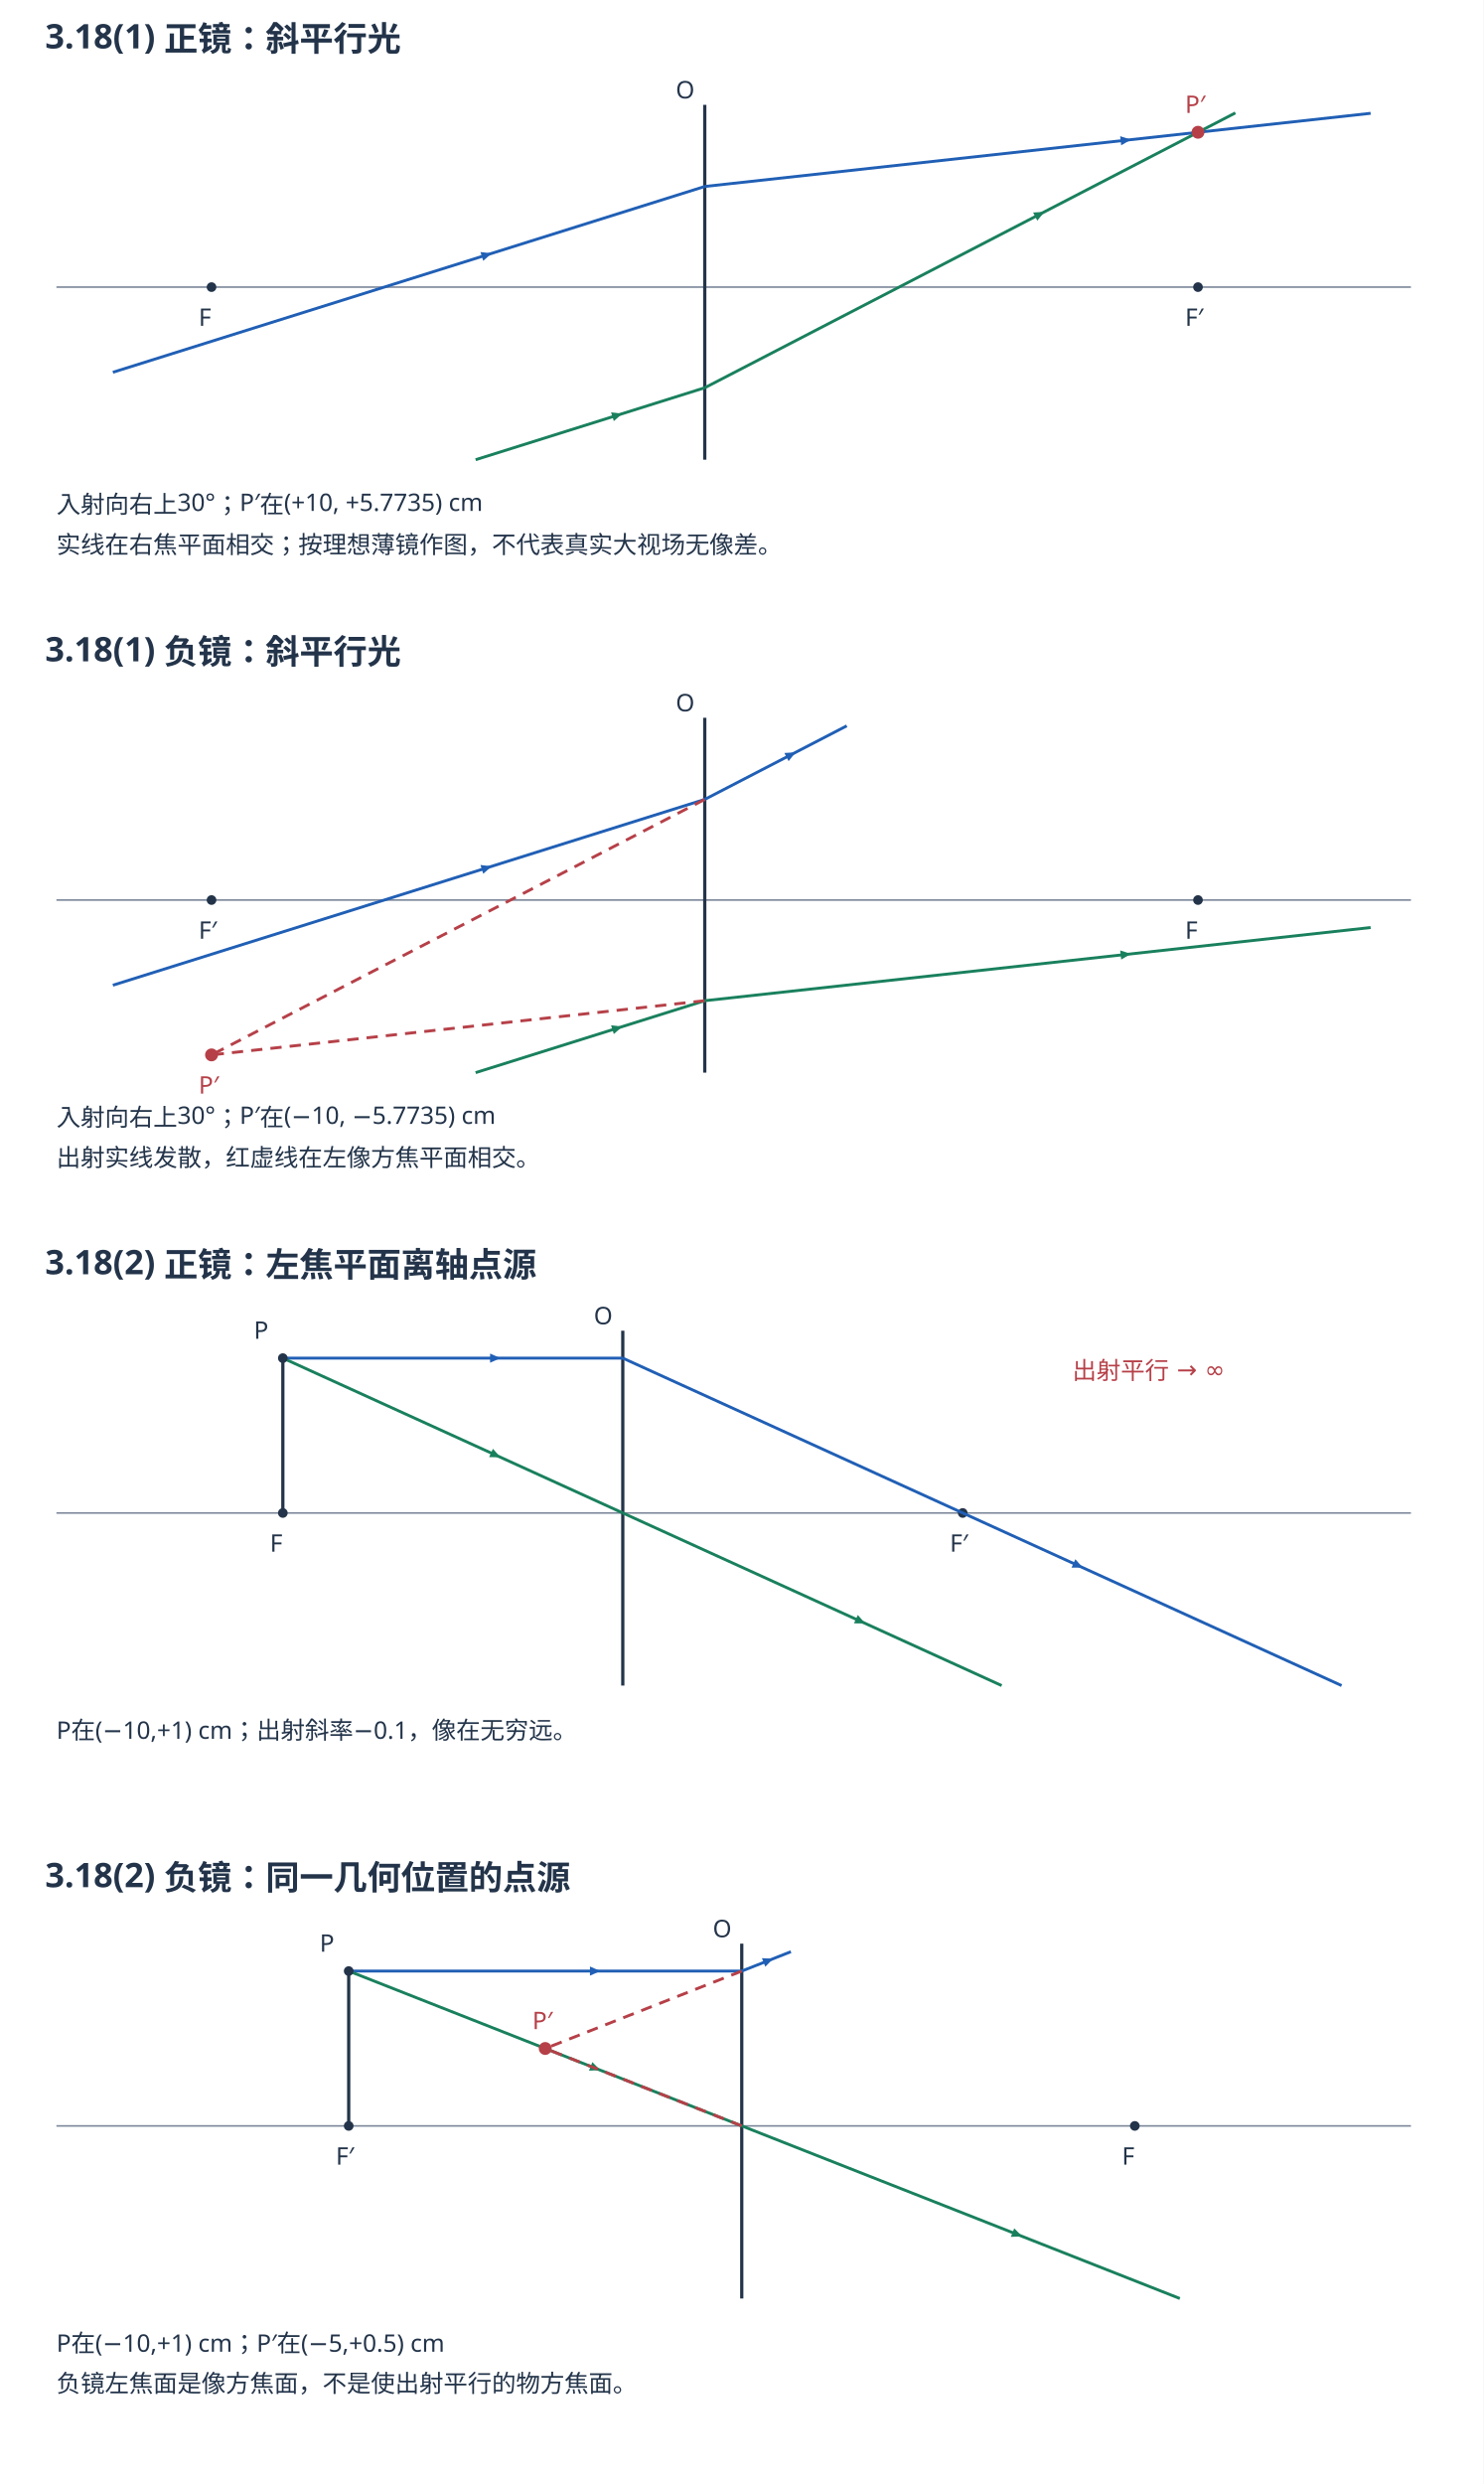
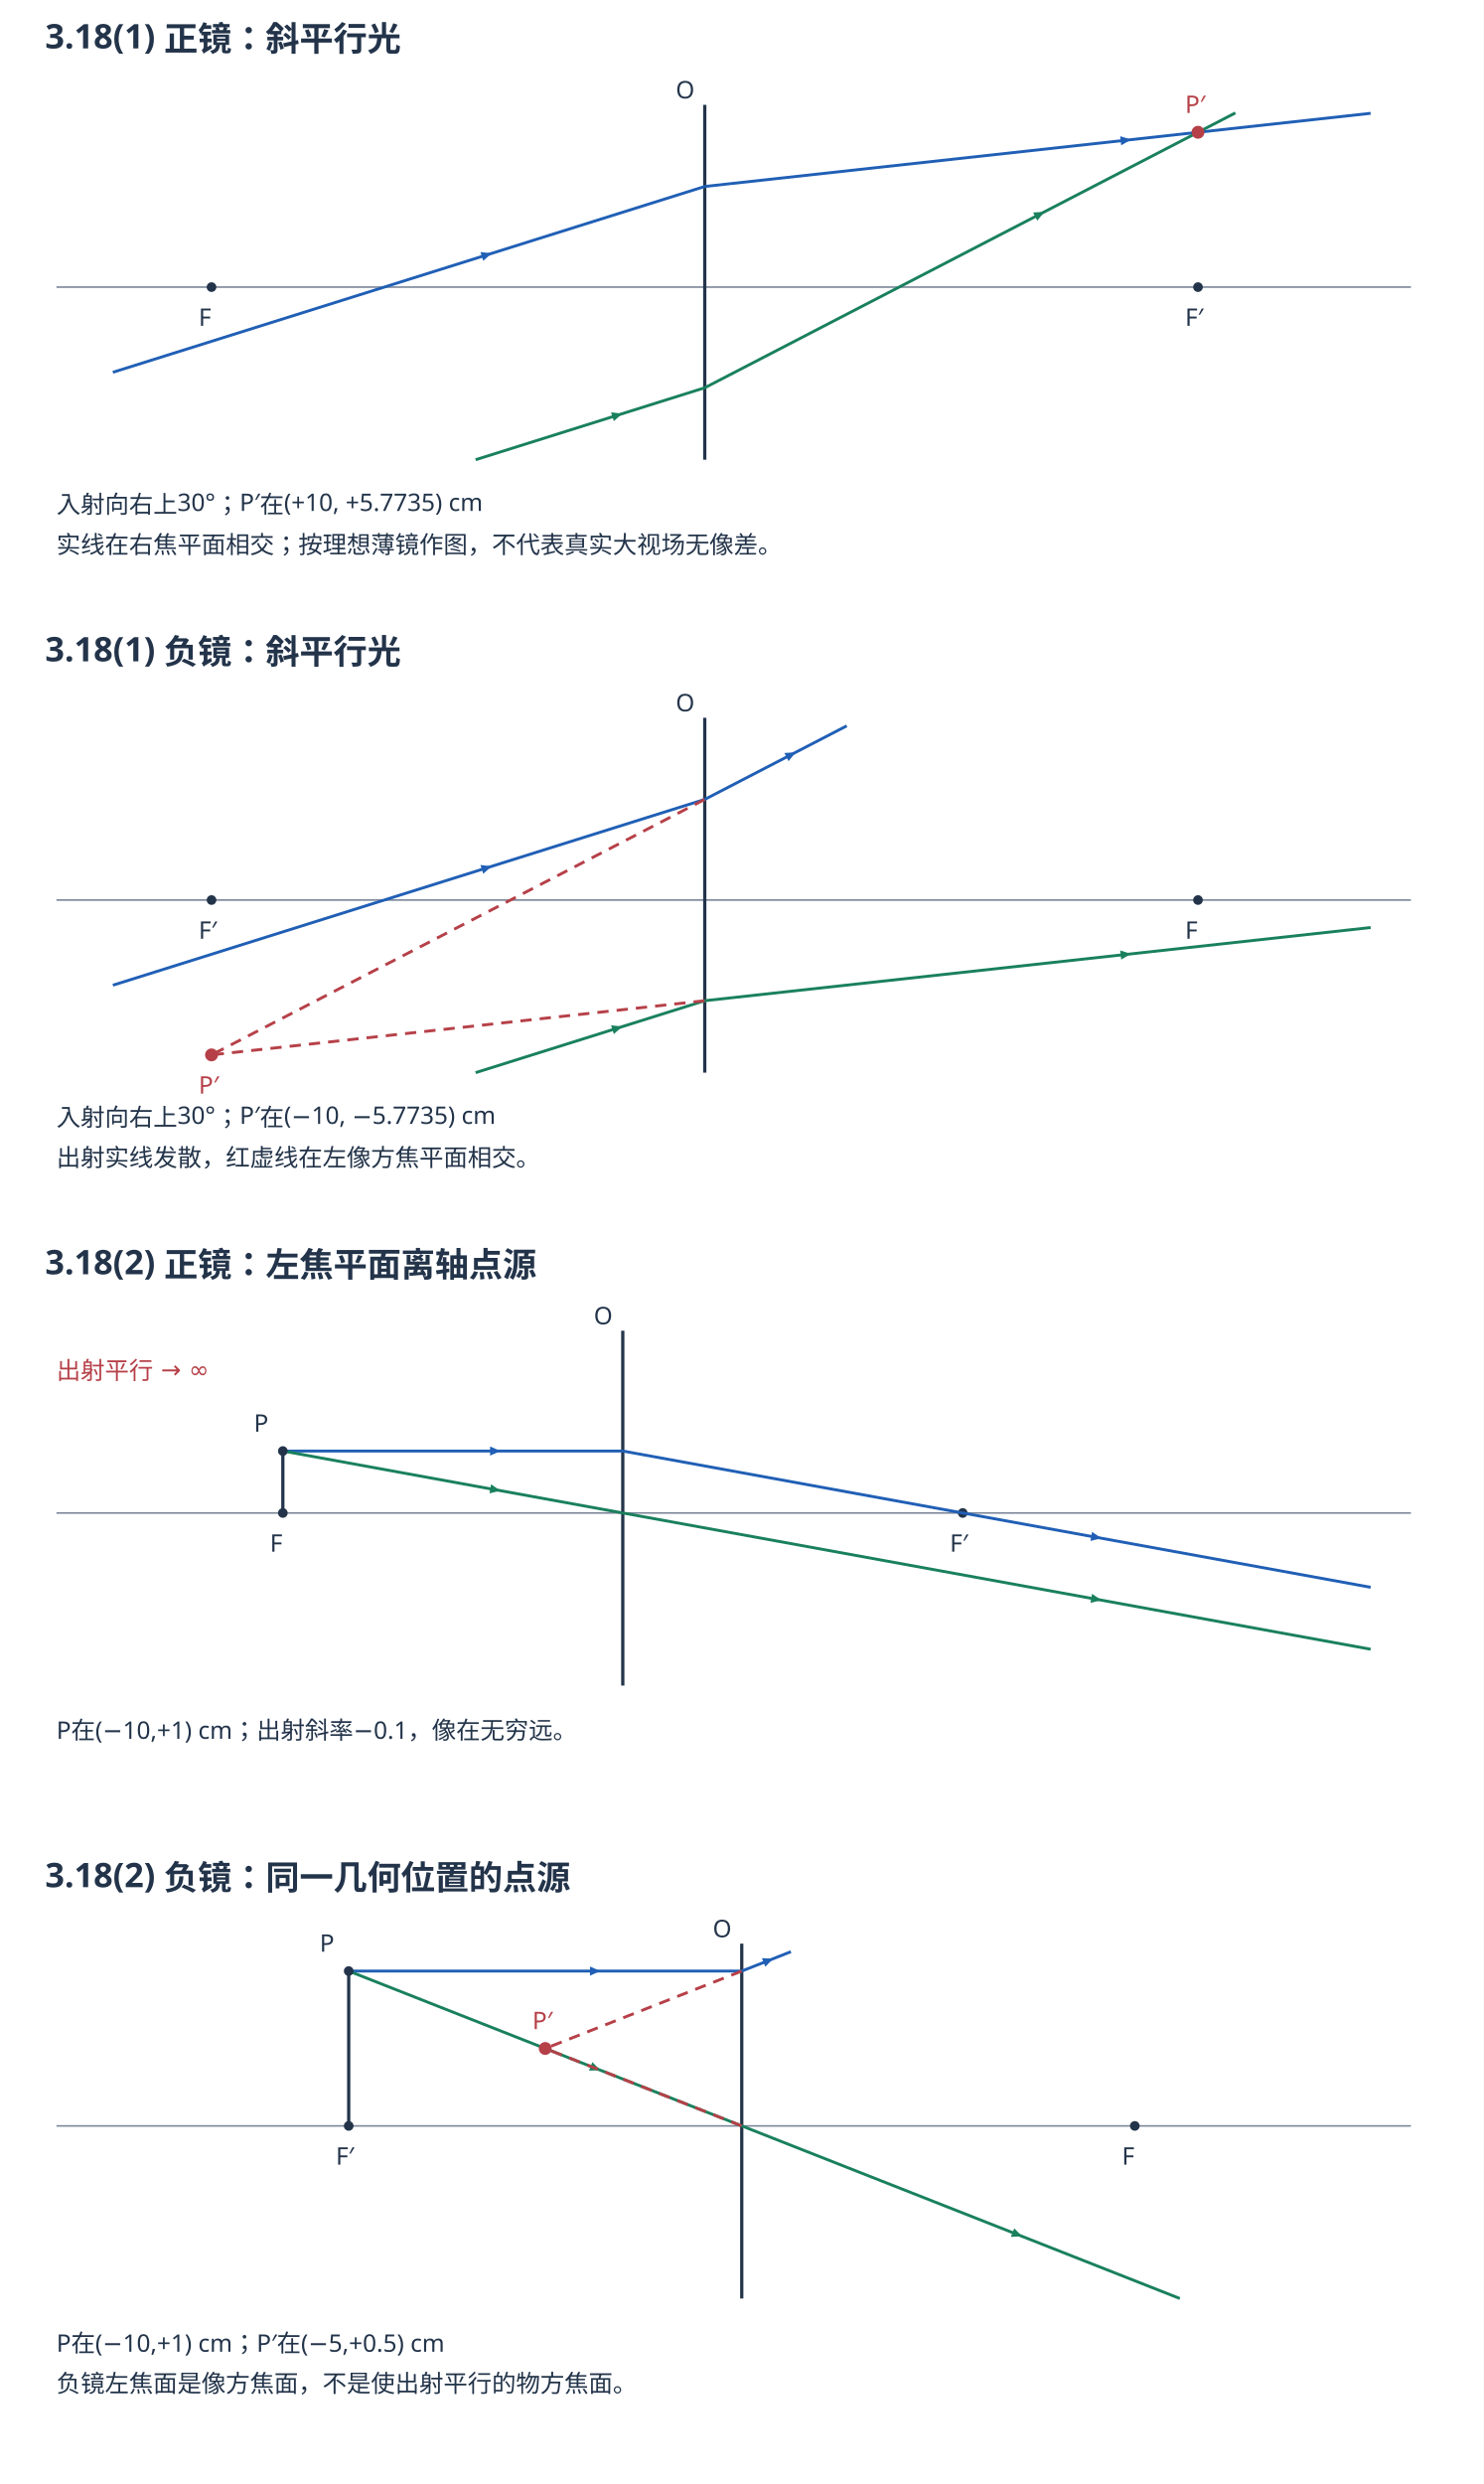
<svg xmlns="http://www.w3.org/2000/svg" width="920" height="1540" viewBox="0 0 920 1540">
  <rect width="920" height="1540" fill="white" />
  <style>text{font:18px "Microsoft YaHei",sans-serif;fill:#23344a}.small{font-size:15px}.title{font-weight:700;font-size:21px}</style>
  <text x="28.00" y="30.00" class="title">3.18(1) 正镜：斜平行光</text>
  <path d="M35.00,178.00L875.00,178.00" fill="none" stroke="#7b8799" stroke-width="1" />
  <path d="M437.06,65.00L437.06,285.00" fill="none" stroke="#23344a" stroke-width="2" />
  <text x="419.06" y="61.00" class="small">O</text>
  <circle cx="131.176" cy="178" r="3" fill="#23344a" />
  <text x="123.18" y="202.00" class="small">F</text>
  <circle cx="742.941" cy="178" r="3" fill="#23344a" />
  <text x="734.94" y="202.00" class="small">F′</text>
  <path d="M70.00,230.80L437.06,115.60" fill="none" stroke="#205fb5" stroke-width="1.8" />
  <polygon points="304.92,157.07 299.67,161.71 297.96,156.26" fill="#205fb5" />
  <path d="M437.06,115.60L850.00,70.24" fill="none" stroke="#205fb5" stroke-width="1.8" />
  <polygon points="701.34,86.57 695.30,90.10 694.68,84.43" fill="#205fb5" />
  <path d="M294.95,285.00L437.06,240.40" fill="none" stroke="#19805d" stroke-width="1.8" />
  <polygon points="385.90,256.46 380.66,261.09 378.95,255.65" fill="#19805d" />
  <path d="M437.06,240.40L766.11,70.00" fill="none" stroke="#19805d" stroke-width="1.8" />
  <polygon points="647.65,131.34 643.29,136.82 640.67,131.75" fill="#19805d" />
  <circle cx="742.941" cy="82.0" r="4" fill="#b64048" />
  <text x="734.94" y="70.00" class="small" style="fill:#b64048">P′</text>
  <text x="35.00" y="318.00" class="small">入射向右上30°；P′在(+10, +5.7735) cm</text>
  <text x="35.00" y="343.00" class="small">实线在右焦平面相交；按理想薄镜作图，不代表真实大视场无像差。</text>
  <text x="28.00" y="410.00" class="title">3.18(1) 负镜：斜平行光</text>
  <path d="M35.00,558.00L875.00,558.00" fill="none" stroke="#7b8799" stroke-width="1" />
  <path d="M437.06,445.00L437.06,665.00" fill="none" stroke="#23344a" stroke-width="2" />
  <text x="419.06" y="441.00" class="small">O</text>
  <circle cx="742.941" cy="558" r="3" fill="#23344a" />
  <text x="734.94" y="582.00" class="small">F</text>
  <circle cx="131.176" cy="558" r="3" fill="#23344a" />
  <text x="123.18" y="582.00" class="small">F′</text>
  <path d="M70.00,610.80L437.06,495.60" fill="none" stroke="#205fb5" stroke-width="1.8" />
  <polygon points="304.92,537.07 299.67,541.71 297.96,536.26" fill="#205fb5" />
  <path d="M437.06,495.60L131.18,654.00" fill="none" stroke="#b64048" stroke-width="1.8" stroke-dasharray="7 5" />
  <path d="M437.06,495.60L525.12,450.00" fill="none" stroke="#205fb5" stroke-width="1.8" />
  <polygon points="493.42,466.42 489.05,471.89 486.43,466.82" fill="#205fb5" />
  <path d="M294.95,665.00L437.06,620.40" fill="none" stroke="#19805d" stroke-width="1.8" />
  <polygon points="385.90,636.46 380.66,641.09 378.95,635.65" fill="#19805d" />
  <path d="M437.06,620.40L131.18,654.00" fill="none" stroke="#b64048" stroke-width="1.8" stroke-dasharray="7 5" />
  <path d="M437.06,620.40L850.00,575.04" fill="none" stroke="#19805d" stroke-width="1.8" />
  <polygon points="701.34,591.37 695.30,594.90 694.68,589.23" fill="#19805d" />
  <circle cx="131.176" cy="654.0" r="4" fill="#b64048" />
  <text x="123.18" y="678.00" class="small" style="fill:#b64048">P′</text>
  <text x="35.00" y="698.00" class="small">入射向右上30°；P′在(−10, −5.7735) cm</text>
  <text x="35.00" y="723.00" class="small">出射实线发散，红虚线在左像方焦平面相交。</text>
  <text x="28.00" y="790.00" class="title">3.18(2) 正镜：左焦平面离轴点源</text>
  <path d="M35.00,938.00L875.00,938.00" fill="none" stroke="#7b8799" stroke-width="1" />
  <path d="M386.22,825.00L386.22,1045.00" fill="none" stroke="#23344a" stroke-width="2" />
  <text x="368.22" y="821.00" class="small">O</text>
  <circle cx="175.405" cy="938" r="3" fill="#23344a" />
  <text x="167.41" y="962.00" class="small">F</text>
  <circle cx="597.027" cy="938" r="3" fill="#23344a" />
  <text x="589.03" y="962.00" class="small">F′</text>
-   <path d="M175.41,842.00L386.22,842.00" fill="none" stroke="#205fb5" stroke-width="1.8" />
-   <polygon points="310.32,842.00 303.93,844.85 303.93,839.15" fill="#205fb5" />
-   <path d="M386.22,842.00L831.99,1045.00" fill="none" stroke="#205fb5" stroke-width="1.8" />
-   <polygon points="671.51,971.92 664.51,971.87 666.88,966.67" fill="#205fb5" />
-   <path d="M175.41,842.00L386.22,938.00" fill="none" stroke="#19805d" stroke-width="1.8" />
-   <polygon points="310.32,903.44 303.32,903.39 305.69,898.19" fill="#19805d" />
-   <path d="M386.22,938.00L621.18,1045.00" fill="none" stroke="#19805d" stroke-width="1.8" />
-   <polygon points="536.59,1006.48 529.59,1006.43 531.96,1001.23" fill="#19805d" />
-   <path d="M175.41,938.00L175.41,842.00" fill="none" stroke="#23344a" stroke-width="2" />
-   <circle cx="175.405" cy="842.0" r="3" fill="#23344a" />
-   <text x="157.41" y="830.00" class="small">P</text>
-   <text x="665.00" y="855.00" class="small" style="fill:#b64048">出射平行 → ∞</text>
+   <path d="M175.41,899.60L386.22,899.60" fill="none" stroke="#205fb5" stroke-width="1.8" />
+   <polygon points="310.32,899.60 303.93,902.45 303.93,896.75" fill="#205fb5" />
+   <path d="M386.22,899.60L850.00,984.08" fill="none" stroke="#205fb5" stroke-width="1.8" />
+   <polygon points="683.04,953.67 676.24,955.33 677.26,949.71" fill="#205fb5" />
+   <path d="M175.41,899.60L386.22,938.00" fill="none" stroke="#19805d" stroke-width="1.8" />
+   <polygon points="310.32,924.18 303.52,925.84 304.55,920.22" fill="#19805d" />
+   <path d="M386.22,938.00L850.00,1022.48" fill="none" stroke="#19805d" stroke-width="1.8" />
+   <polygon points="683.04,992.07 676.24,993.73 677.26,988.11" fill="#19805d" />
+   <path d="M175.41,938.00L175.41,899.60" fill="none" stroke="#23344a" stroke-width="2" />
+   <circle cx="175.405" cy="899.6" r="3" fill="#23344a" />
+   <text x="157.41" y="887.60" class="small">P</text>
+   <text x="35.00" y="855.00" class="small" style="fill:#b64048">出射平行 → ∞</text>
  <text x="35.00" y="1078.00" class="small">P在(−10,+1) cm；出射斜率−0.1，像在无穷远。</text>
  <text x="28.00" y="1170.00" class="title">3.18(2) 负镜：同一几何位置的点源</text>
  <path d="M35.00,1318.00L875.00,1318.00" fill="none" stroke="#7b8799" stroke-width="1" />
  <path d="M460.00,1205.00L460.00,1425.00" fill="none" stroke="#23344a" stroke-width="2" />
  <text x="442.00" y="1201.00" class="small">O</text>
  <circle cx="703.75" cy="1318" r="3" fill="#23344a" />
  <text x="695.75" y="1342.00" class="small">F</text>
  <circle cx="216.25" cy="1318" r="3" fill="#23344a" />
  <text x="208.25" y="1342.00" class="small">F′</text>
  <path d="M216.25,1222.00L460.00,1222.00" fill="none" stroke="#205fb5" stroke-width="1.8" />
  <polygon points="372.25,1222.00 365.86,1224.85 365.86,1219.15" fill="#205fb5" />
  <path d="M460.00,1222.00L338.12,1270.00" fill="none" stroke="#b64048" stroke-width="1.8" stroke-dasharray="7 5" />
  <path d="M460.00,1222.00L490.47,1210.00" fill="none" stroke="#205fb5" stroke-width="1.8" />
  <polygon points="479.50,1214.32 474.60,1219.32 472.51,1214.01" fill="#205fb5" />
  <path d="M216.25,1222.00L460.00,1318.00" fill="none" stroke="#19805d" stroke-width="1.8" />
  <polygon points="372.25,1283.44 365.26,1283.75 367.35,1278.44" fill="#19805d" />
  <path d="M460.00,1318.00L338.12,1270.00" fill="none" stroke="#b64048" stroke-width="1.8" stroke-dasharray="7 5" />
  <path d="M460.00,1318.00L731.68,1425.00" fill="none" stroke="#19805d" stroke-width="1.8" />
  <polygon points="633.88,1386.48 626.88,1386.79 628.97,1381.48" fill="#19805d" />
  <path d="M216.25,1318.00L216.25,1222.00" fill="none" stroke="#23344a" stroke-width="2" />
  <circle cx="216.25" cy="1222.0" r="3" fill="#23344a" />
  <text x="198.25" y="1210.00" class="small">P</text>
  <circle cx="338.125" cy="1270.0" r="4" fill="#b64048" />
  <text x="330.12" y="1258.00" class="small" style="fill:#b64048">P′</text>
  <text x="35.00" y="1458.00" class="small">P在(−10,+1) cm；P′在(−5,+0.5) cm</text>
  <text x="35.00" y="1483.00" class="small">负镜左焦面是像方焦面，不是使出射平行的物方焦面。</text>
</svg>
